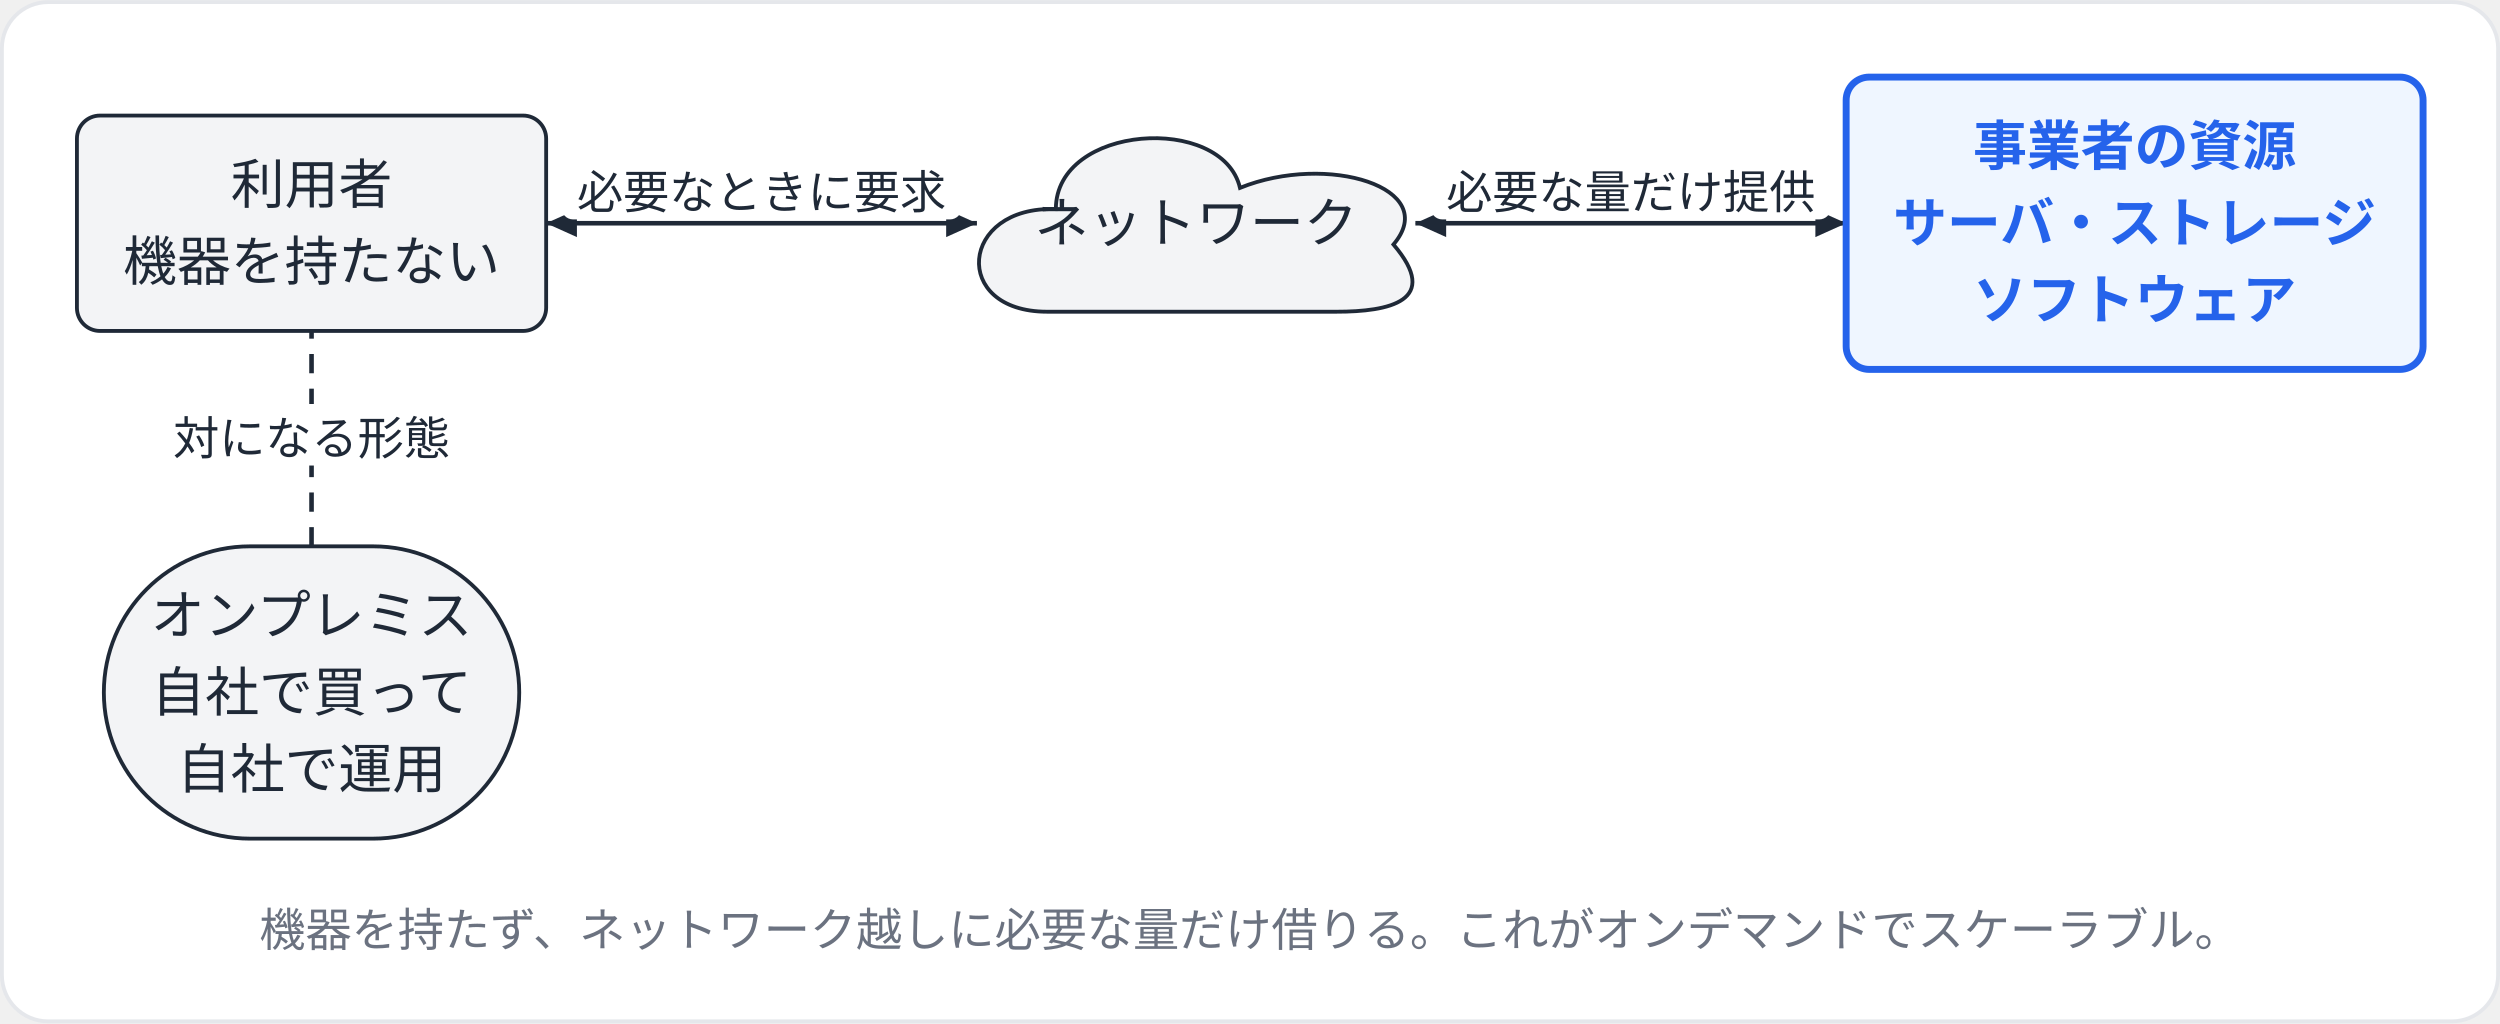
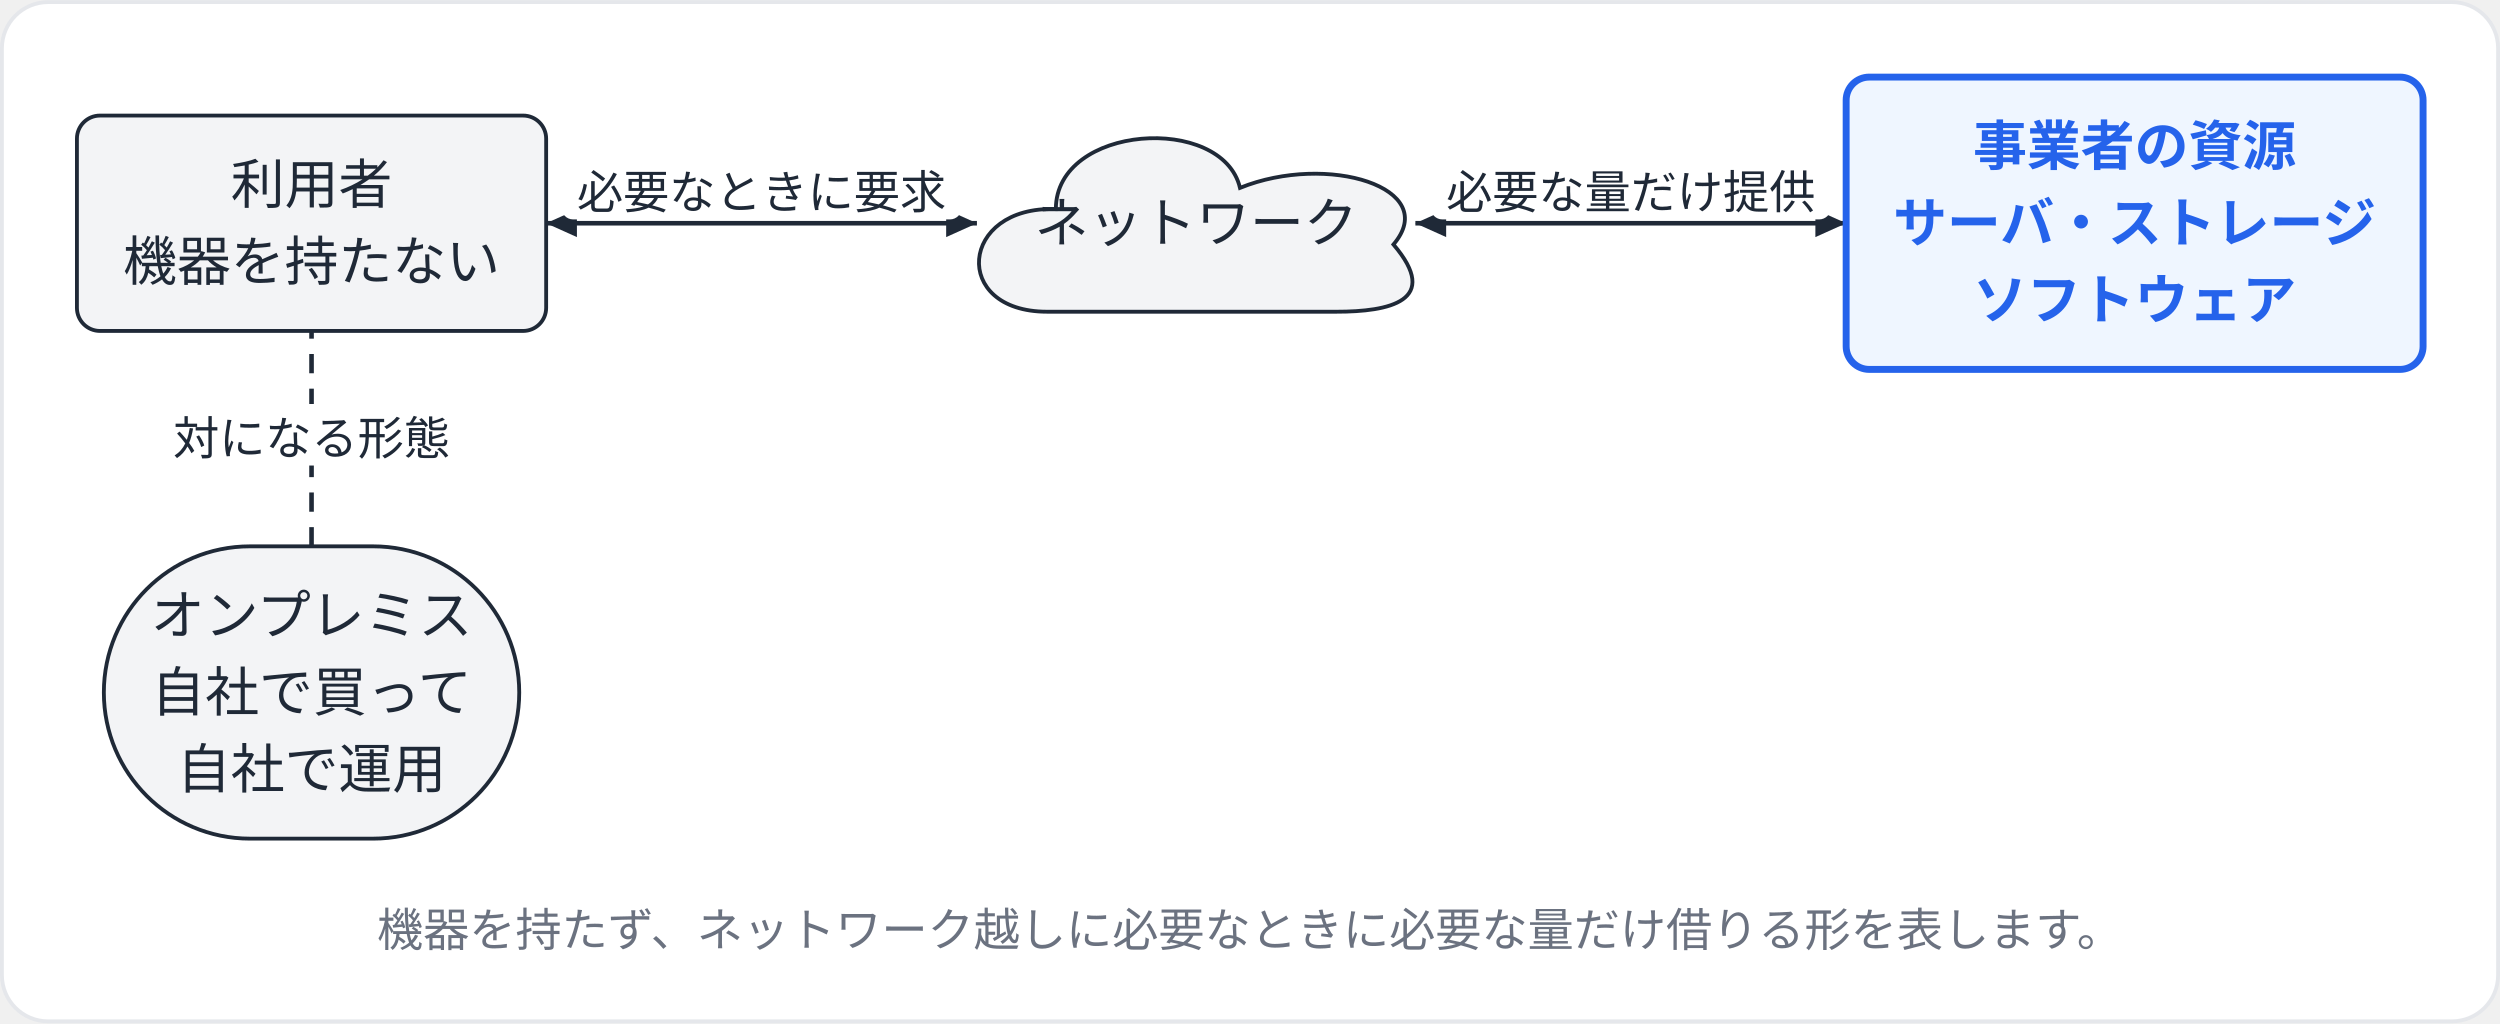
<svg xmlns="http://www.w3.org/2000/svg" width="640" height="262" viewBox="0 0 650 266" role="img">
  <rect x="0.5" y="0.5" width="649" height="265" rx="12" fill="#ffffff" stroke="#e5e7eb" stroke-width="1" />
  <g transform="translate(20 20)">
    <polyline points="122,38 234,38" fill="none" stroke="#1f2937" stroke-width="1.2" stroke-linejoin="round" />
    <polygon points="234,38 226,41.6 226,34.4" fill="#1f2937" />
    <polygon points="122,38 130,34.4 130,41.6" fill="#1f2937" />
    <polyline points="348,38 460,38" fill="none" stroke="#1f2937" stroke-width="1.2" stroke-linejoin="round" />
    <polygon points="460,38 452,41.6 452,34.4" fill="#1f2937" />
    <polygon points="348,38 356,34.4 356,41.6" fill="#1f2937" />
    <polyline points="61,122 61,66" fill="none" stroke="#1f2937" stroke-width="1.2" stroke-dasharray="5 4" stroke-linejoin="round" />
    <rect x="0" y="10" width="122" height="56" rx="6" fill="#f3f4f6" stroke="#1f2937" stroke-width="1" />
    <text x="61" y="32.9" font-family="Hiragino Sans, Hiragino Kaku Gothic ProN, Noto Sans JP, Yu Gothic, Meiryo, sans-serif" font-size="14" fill="#1f2937" text-anchor="middle">利用者</text>
    <text x="61" y="52.9" font-family="Hiragino Sans, Hiragino Kaku Gothic ProN, Noto Sans JP, Yu Gothic, Meiryo, sans-serif" font-size="14" fill="#1f2937" text-anchor="middle">機器を持たない</text>
    <path d="M 252.24 61 C 227.16 61 229.44 33.4 254.52 34.32 C 254.52 12.24 297.84 9.48 302.4 28.8 C 325.2 19.6 354.84 28.8 342.3 43.52 C 354.84 58.24 341.16 61 327.48 61 Z" fill="#f3f4f6" stroke="#1f2937" stroke-width="1" />
    <text x="291" y="42.9" font-family="Hiragino Sans, Hiragino Kaku Gothic ProN, Noto Sans JP, Yu Gothic, Meiryo, sans-serif" font-size="14" fill="#1f2937" text-anchor="middle">ネットワーク</text>
    <rect x="460" y="0" width="150" height="76" rx="6" fill="#eff6ff" stroke="#2563eb" stroke-width="1.8" />
    <text x="535" y="22.9" font-family="Hiragino Sans, Hiragino Kaku Gothic ProN, Noto Sans JP, Yu Gothic, Meiryo, sans-serif" font-size="14" fill="#2563eb" text-anchor="middle" font-weight="600">事業者の資源</text>
    <text x="535" y="42.9" font-family="Hiragino Sans, Hiragino Kaku Gothic ProN, Noto Sans JP, Yu Gothic, Meiryo, sans-serif" font-size="14" fill="#2563eb" text-anchor="middle" font-weight="600">サーバ・ストレージ</text>
    <text x="535" y="62.9" font-family="Hiragino Sans, Hiragino Kaku Gothic ProN, Noto Sans JP, Yu Gothic, Meiryo, sans-serif" font-size="14" fill="#2563eb" text-anchor="middle" font-weight="600">ソフトウェア</text>
    <rect x="7" y="122" width="108" height="76" rx="38" fill="#f3f4f6" stroke="#1f2937" stroke-width="1" />
    <text x="61" y="144.9" font-family="Hiragino Sans, Hiragino Kaku Gothic ProN, Noto Sans JP, Yu Gothic, Meiryo, sans-serif" font-size="14" fill="#1f2937" text-anchor="middle">オンプレミス</text>
    <text x="61" y="164.9" font-family="Hiragino Sans, Hiragino Kaku Gothic ProN, Noto Sans JP, Yu Gothic, Meiryo, sans-serif" font-size="14" fill="#1f2937" text-anchor="middle">自社で買って</text>
    <text x="61" y="184.9" font-family="Hiragino Sans, Hiragino Kaku Gothic ProN, Noto Sans JP, Yu Gothic, Meiryo, sans-serif" font-size="14" fill="#1f2937" text-anchor="middle">自社で運用</text>
    <rect x="126" y="21" width="104" height="16" rx="3" fill="#ffffff" />
    <text x="178" y="34.2" font-family="Hiragino Sans, Hiragino Kaku Gothic ProN, Noto Sans JP, Yu Gothic, Meiryo, sans-serif" font-size="12" fill="#1f2937" text-anchor="middle">必要なときに要求</text>
    <rect x="352" y="21" width="104" height="16" rx="3" fill="#ffffff" />
    <text x="404" y="34.2" font-family="Hiragino Sans, Hiragino Kaku Gothic ProN, Noto Sans JP, Yu Gothic, Meiryo, sans-serif" font-size="12" fill="#1f2937" text-anchor="middle">必要な量だけ提供</text>
    <rect x="21" y="85" width="80" height="16" rx="3" fill="#ffffff" />
    <text x="61" y="98.2" font-family="Hiragino Sans, Hiragino Kaku Gothic ProN, Noto Sans JP, Yu Gothic, Meiryo, sans-serif" font-size="12" fill="#1f2937" text-anchor="middle">対になる形態</text>
  </g>
-   <text x="325" y="246" font-family="Hiragino Sans, Hiragino Kaku Gothic ProN, Noto Sans JP, Yu Gothic, Meiryo, sans-serif" font-size="12" fill="#6b7280" text-anchor="middle">機器を持たず、ネットワーク越しに必要な量だけ借りる。これがオンデマンドでスケーラブル。</text>
+   <text x="325" y="246" font-family="Hiragino Sans, Hiragino Kaku Gothic ProN, Noto Sans JP, Yu Gothic, Meiryo, sans-serif" font-size="12" fill="#6b7280" text-anchor="middle">機器を持たず、ネットワーク越しに必要なときに必要な量だけ借りる形を表します。</text>
</svg>
